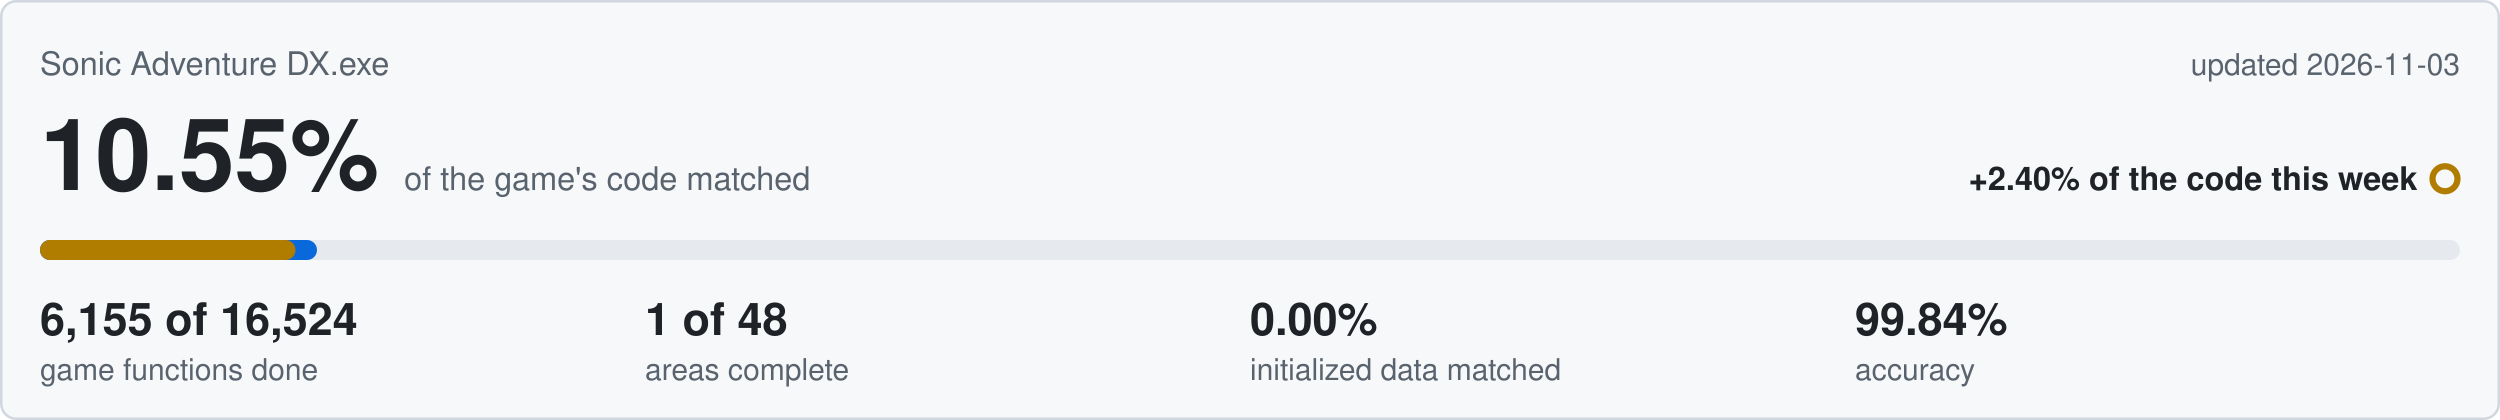
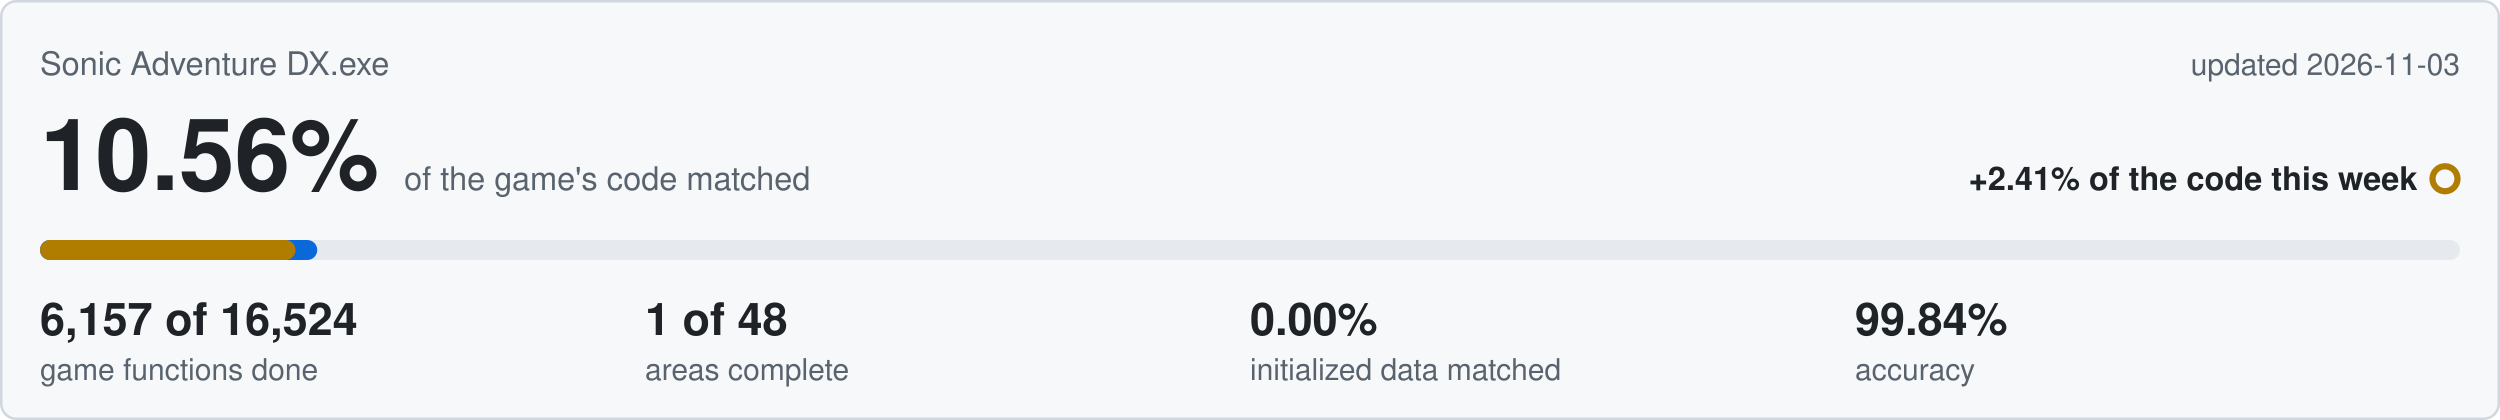
<svg xmlns="http://www.w3.org/2000/svg" viewBox="0 0 1000 168" width="1000" height="168">
  <rect x="0.5" y="0.5" width="999" height="167" rx="6" fill="#f6f8fa" stroke="#d0d7de" />
  <text x="16" y="30" font-family="Segoe UI,Helvetica,Arial,sans-serif" font-size="13" fill="#59636e">Sonic Adventure DX.exe</text>
  <text x="984" y="30" text-anchor="end" font-family="Segoe UI,Helvetica,Arial,sans-serif" font-size="12" fill="#59636e">updated 2026-11-03</text>
-   <text x="16" y="76" font-family="Segoe UI,Helvetica,Arial,sans-serif" font-size="40" font-weight="600" fill="#1f2328">10.55%<tspan dx="10" font-size="13" font-weight="400" fill="#59636e">of the game's code matched</tspan>
+   <text x="16" y="76" font-family="Segoe UI,Helvetica,Arial,sans-serif" font-size="40" font-weight="600" fill="#1f2328">10.56%<tspan dx="10" font-size="13" font-weight="400" fill="#59636e">of the game's code matched</tspan>
  </text>
-   <text x="967" y="76" text-anchor="end" font-family="Segoe UI,Helvetica,Arial,sans-serif" font-size="13" font-weight="600" fill="#1f2328">+2.40% of the code this week</text>
+   <text x="967" y="76" text-anchor="end" font-family="Segoe UI,Helvetica,Arial,sans-serif" font-size="13" font-weight="600" fill="#1f2328">+2.41% of the code this week</text>
  <circle cx="978" cy="71.5" r="5" fill="none" stroke="#b07d00" stroke-width="2.5" />
  <rect x="16" y="96" width="968" height="8" rx="4" fill="#e6eaef" />
-   <rect x="16" y="96" width="110.8" height="8" rx="4" fill="#0969da" />
+   <rect x="16" y="96" width="110.9" height="8" rx="4" fill="#0969da" />
  <rect x="16" y="96" width="102.2" height="8" rx="4" fill="#b07d00" />
-   <text x="16" y="134" font-family="Segoe UI,Helvetica,Arial,sans-serif" font-size="18" font-weight="600" fill="#1f2328">6,155 of 16,524</text>
+   <text x="16" y="134" font-family="Segoe UI,Helvetica,Arial,sans-serif" font-size="18" font-weight="600" fill="#1f2328">6,157 of 16,524</text>
  <text x="16" y="152" font-family="Segoe UI,Helvetica,Arial,sans-serif" font-size="12" fill="#59636e">game functions done</text>
  <text x="258" y="134" font-family="Segoe UI,Helvetica,Arial,sans-serif" font-size="18" font-weight="600" fill="#1f2328">1 of 48</text>
  <text x="258" y="152" font-family="Segoe UI,Helvetica,Arial,sans-serif" font-size="12" fill="#59636e">areas complete</text>
  <text x="500" y="134" font-family="Segoe UI,Helvetica,Arial,sans-serif" font-size="18" font-weight="600" fill="#1f2328">0.00%</text>
  <text x="500" y="152" font-family="Segoe UI,Helvetica,Arial,sans-serif" font-size="12" fill="#59636e">initialized data matched</text>
  <text x="742" y="134" font-family="Segoe UI,Helvetica,Arial,sans-serif" font-size="18" font-weight="600" fill="#1f2328">99.84%</text>
  <text x="742" y="152" font-family="Segoe UI,Helvetica,Arial,sans-serif" font-size="12" fill="#59636e">accuracy</text>
</svg>
